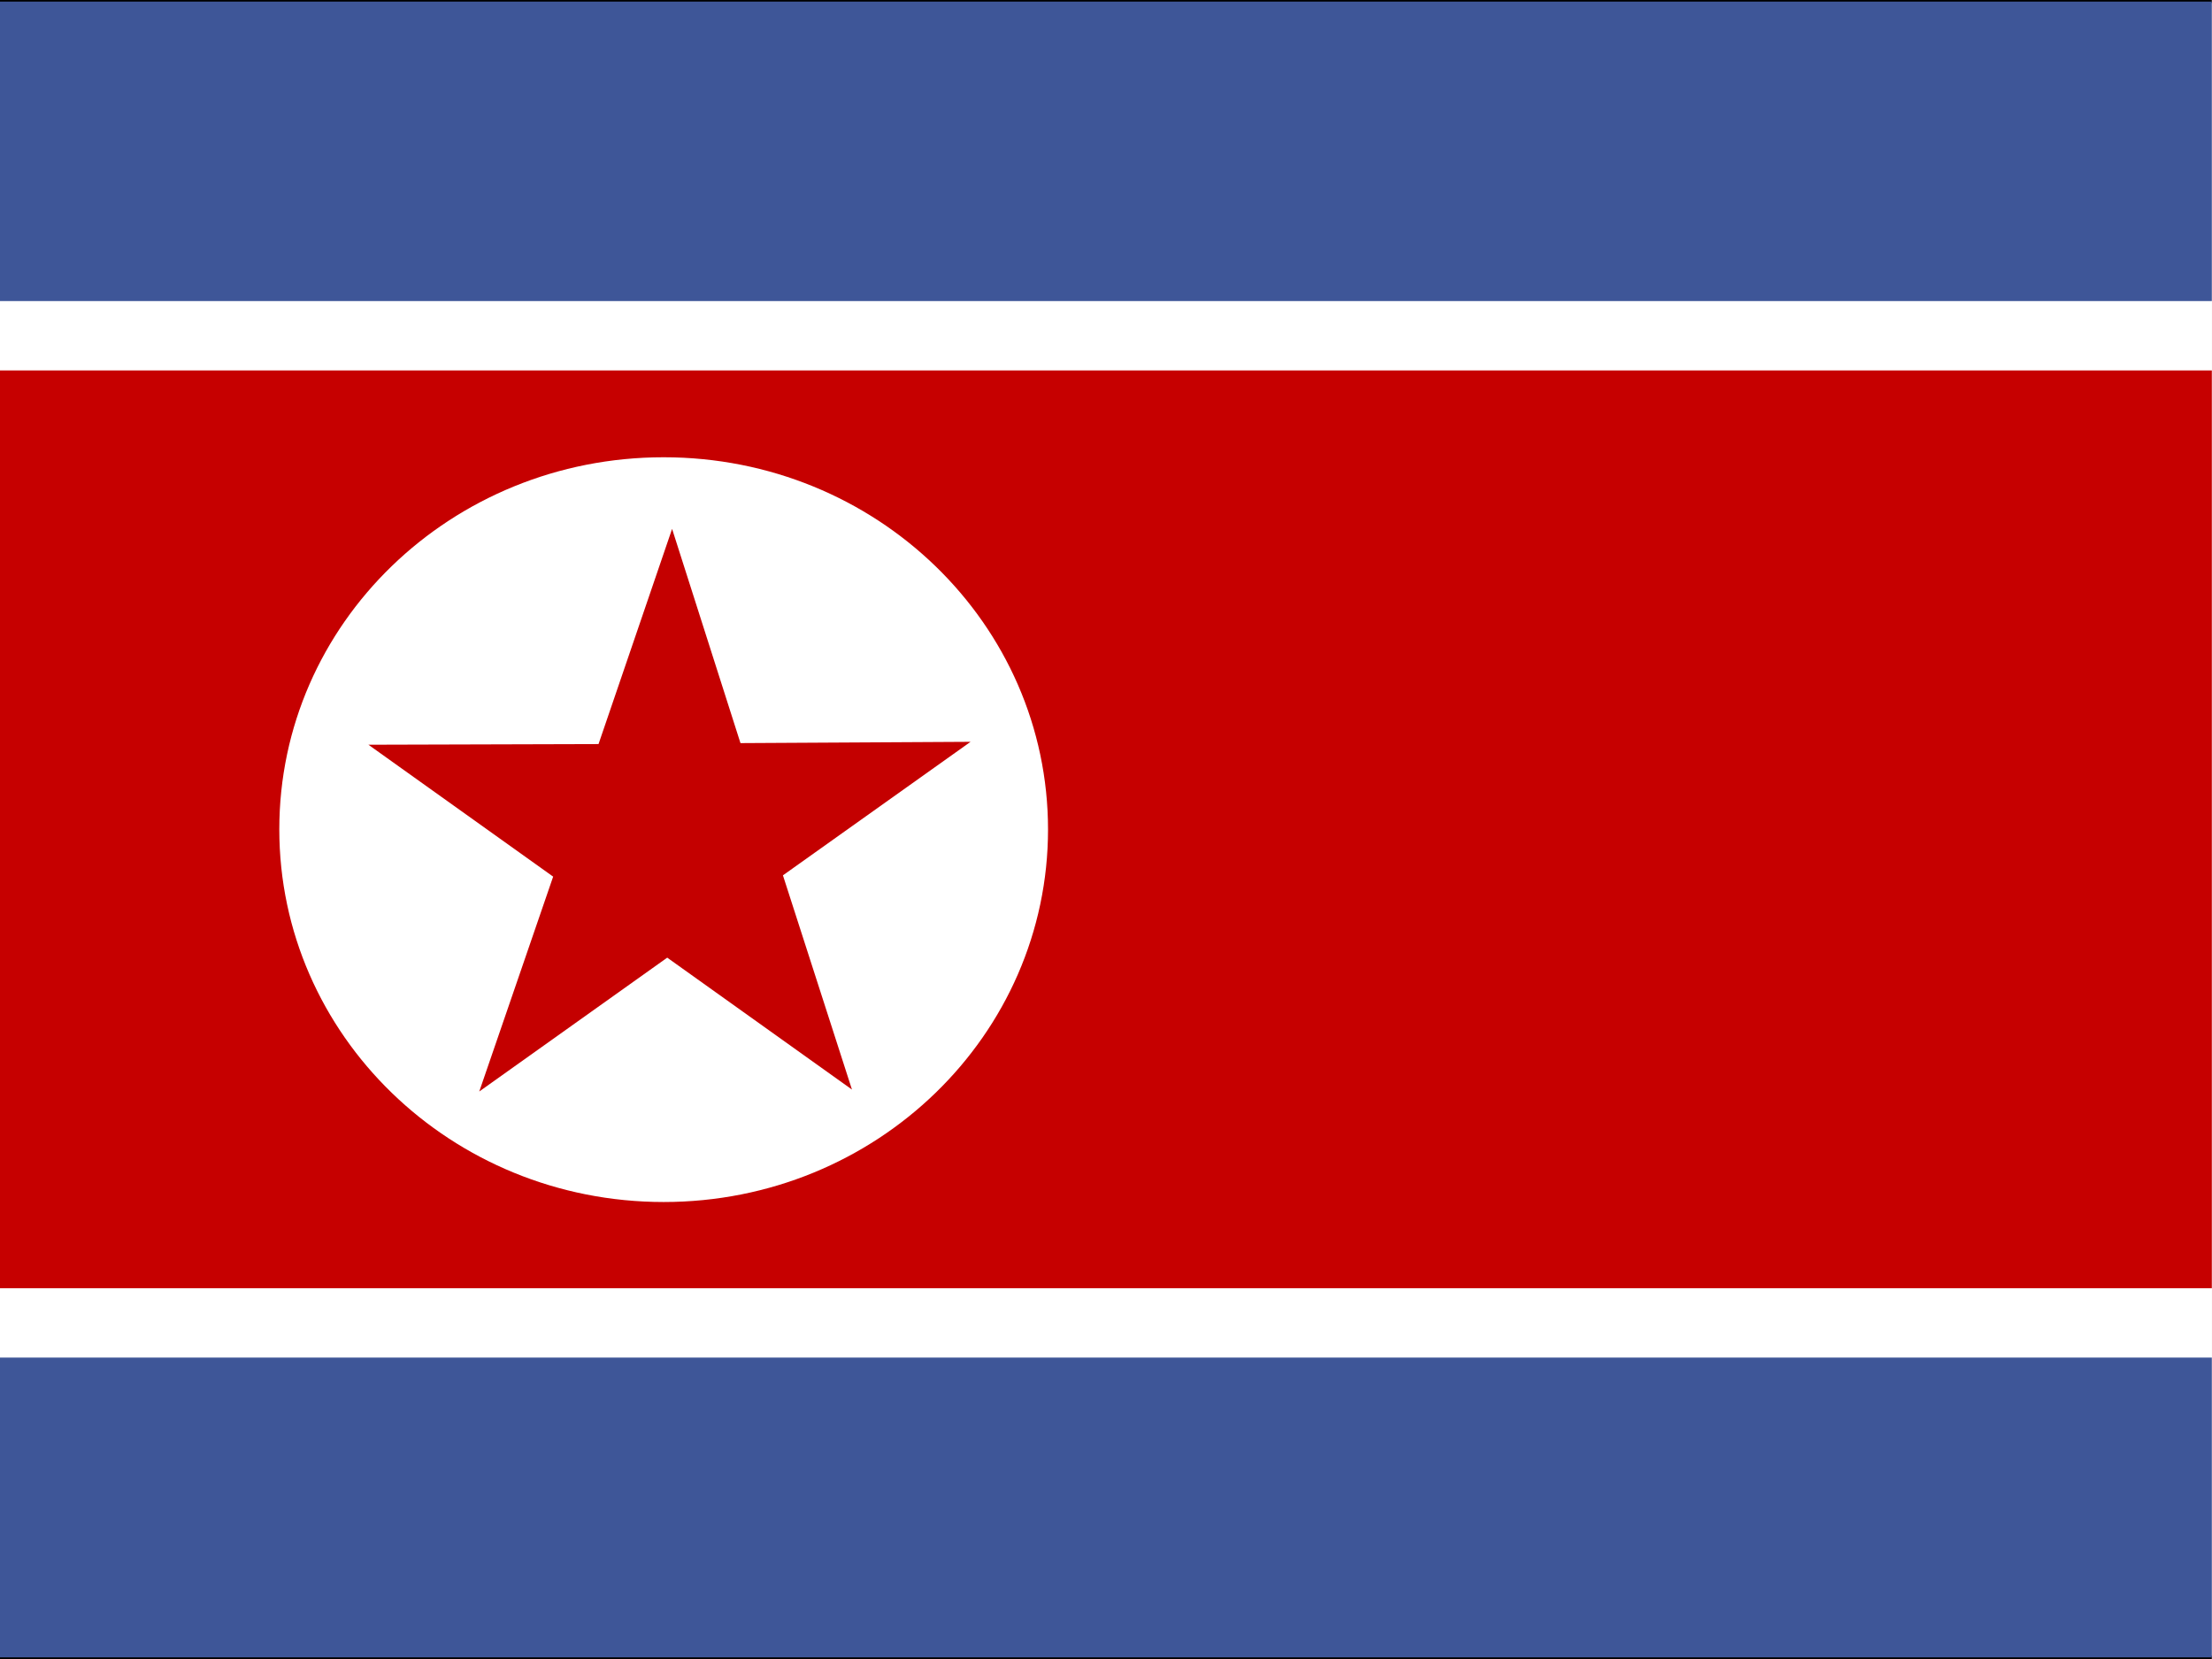
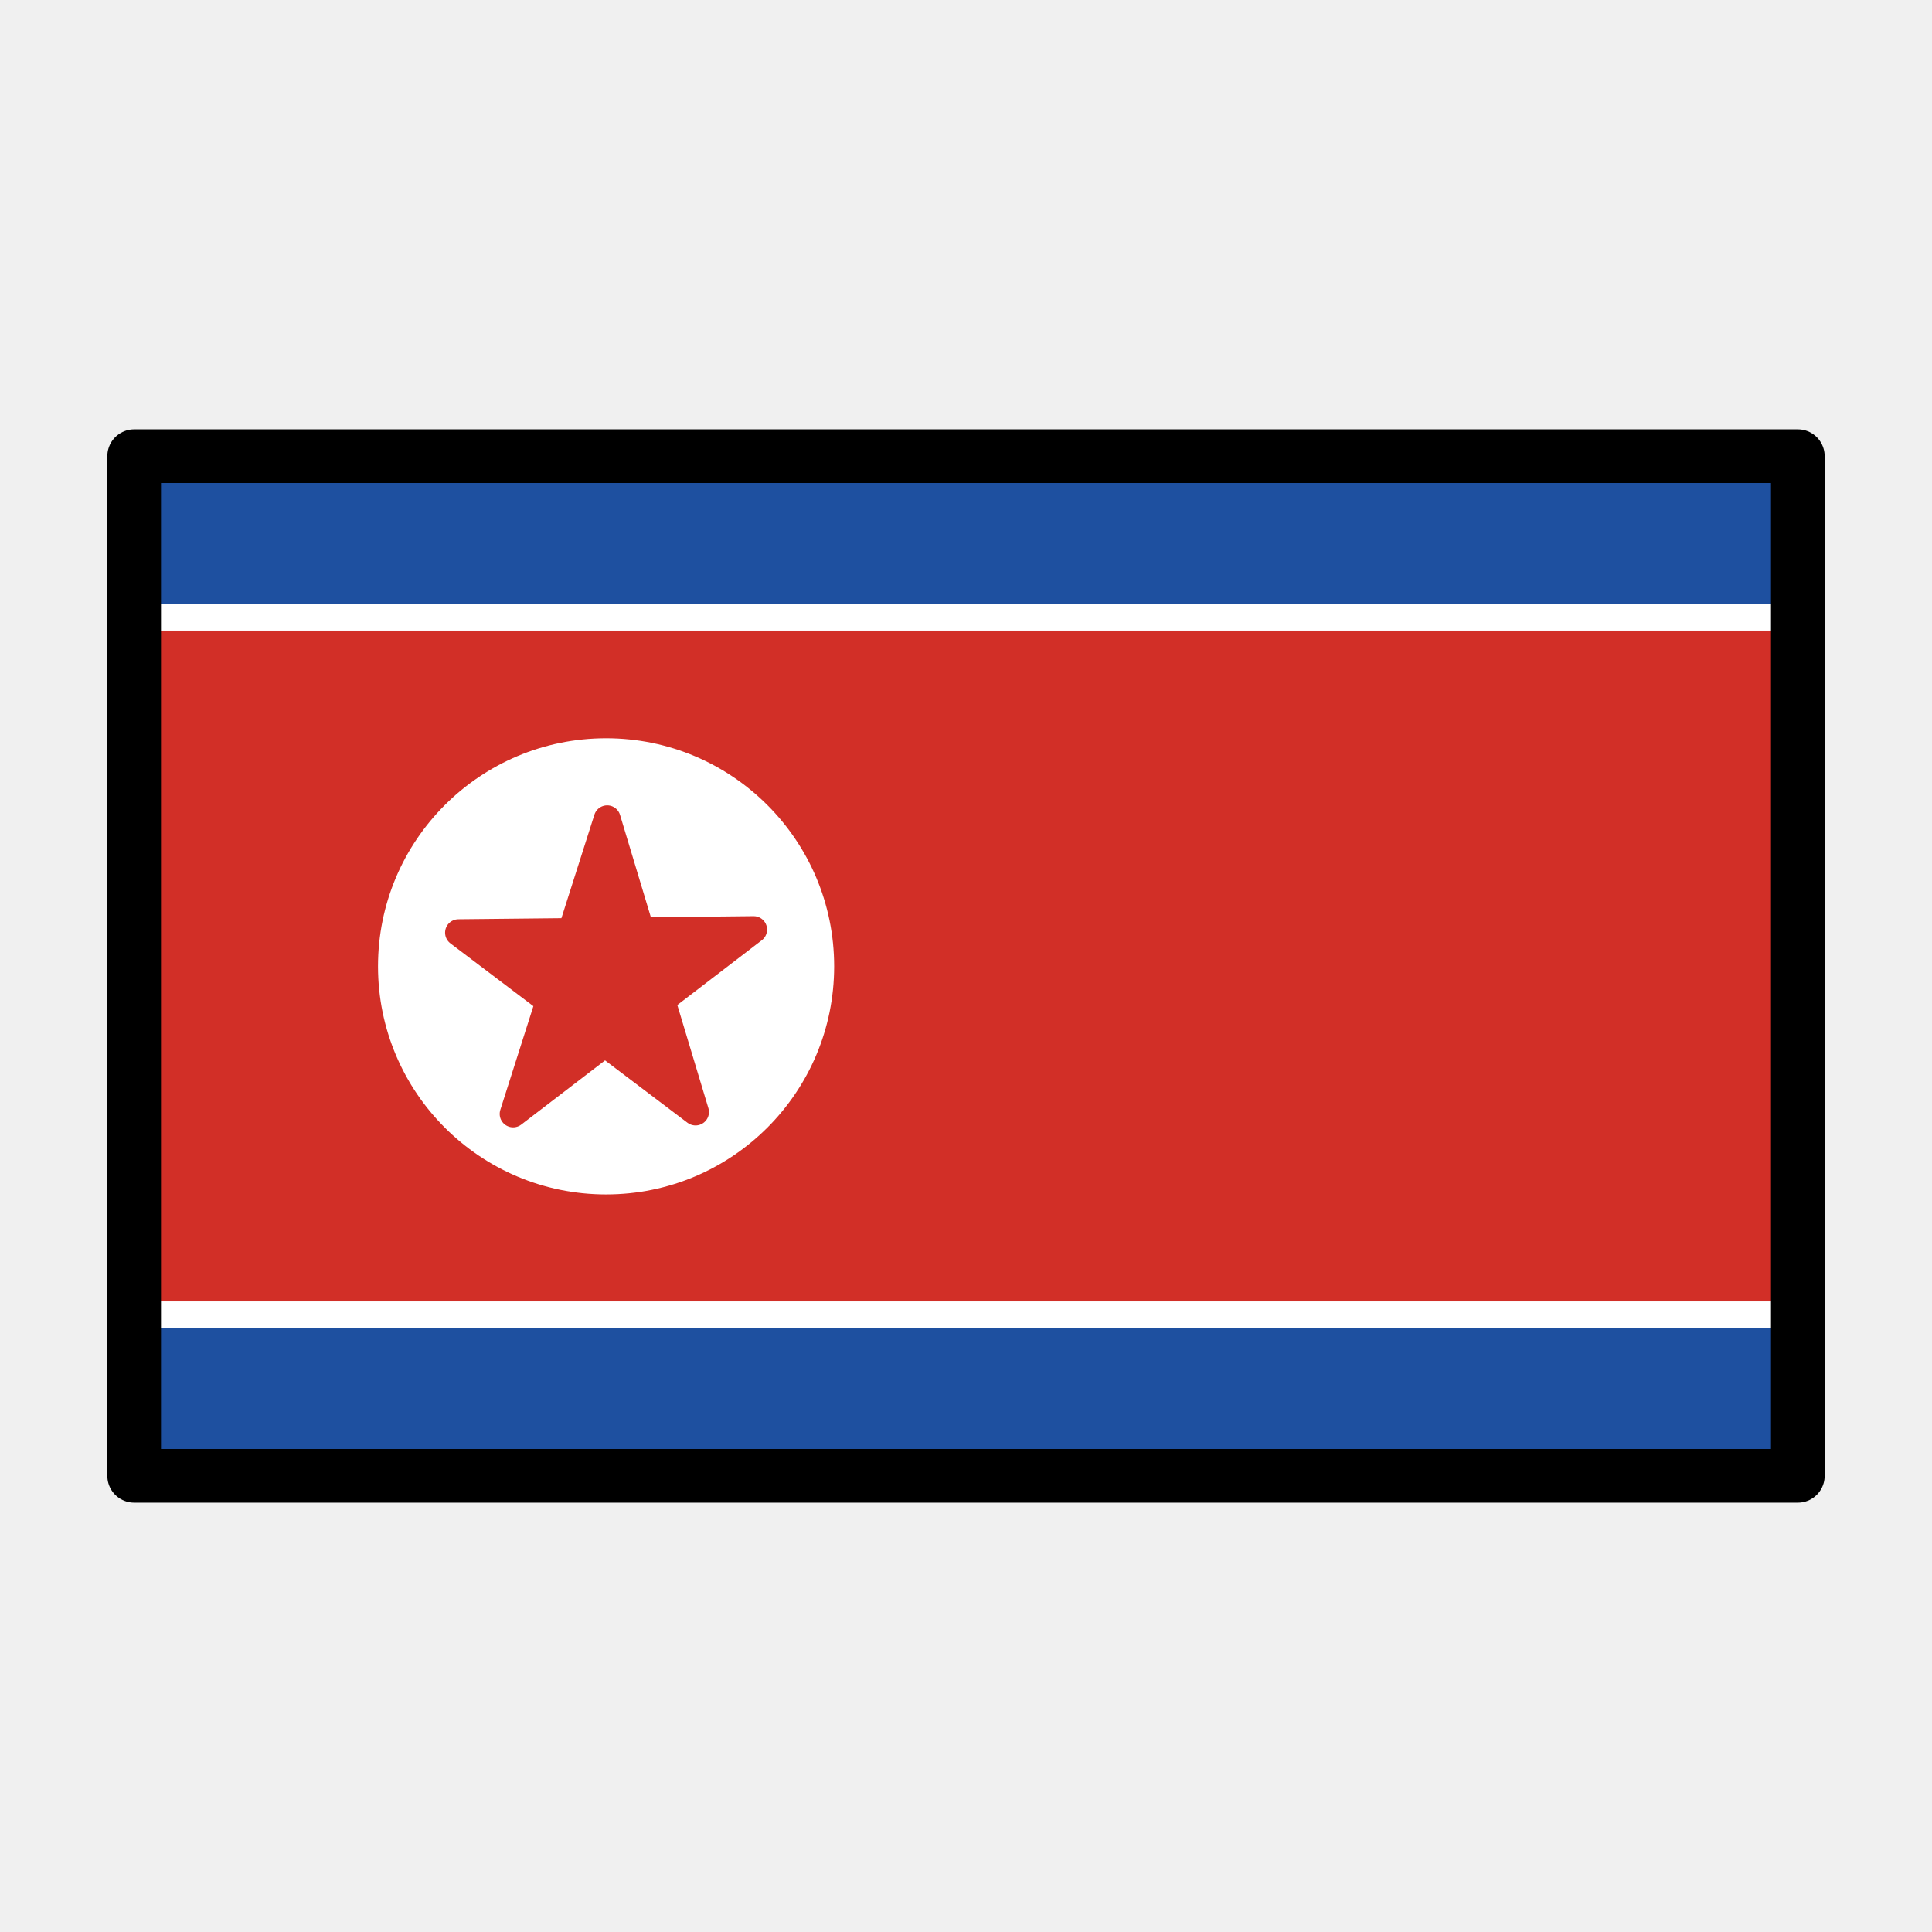
- <svg xmlns="http://www.w3.org/2000/svg" id="flag-icons-kp" viewBox="0 0 640 480">
-   <defs>
-     <clipPath id="kp-a">
-       <path fill-opacity=".7" d="M5 .1h682.6V512H5.1z" />
-     </clipPath>
-   </defs>
-   <g fill-rule="evenodd" clip-path="url(#kp-a)" transform="translate(-4.8 -.1)scale(.93768)">
-     <path fill="#fff" stroke="#000" d="M776 511.5H-76V.5h852z" />
-     <path fill="#3e5698" d="M776 419H-76v92.5h852z" />
-     <path fill="#c60000" d="M776 397.6H-76V114.4h852z" />
-     <path fill="#3e5698" d="M776 .6H-76V93h852z" />
-     <path fill="#fff" d="M328.5 256c0 63.5-53 115-118.6 115S91.3 319.5 91.3 256s53-114.8 118.6-114.8 118.6 51.4 118.6 114.9z" />
-     <path fill="#c40000" d="m175.8 270.6-57-40.7 71-.2 22.7-66.4 21.1 66.1 71-.4-57.9 41.2 21.3 66.1-57-40.7-58 41.3z" />
+ <svg xmlns="http://www.w3.org/2000/svg" id="emoji" viewBox="0 0 72 72">
+   <g id="color">
+     <rect x="5" y="17" width="62" height="38" fill="#d22f27" />
+     <circle cx="22.587" cy="36.013" r="8.5" fill="#fff" />
+     <polygon fill="#d22f27" stroke="#d22f27" stroke-linecap="round" stroke-linejoin="round" points="19.122 41.513 22.628 30.513 25.921 41.442 17.087 34.758 28.087 34.643 19.122 41.513" />
+     <rect x="5" y="49" width="62" height="6" fill="#1e50a0" stroke="#fff" stroke-miterlimit="10" />
+     <rect x="5" y="17" width="62" height="6" fill="#1e50a0" stroke="#fff" stroke-miterlimit="10" />
+   </g>
+   <g id="line">
+     <rect x="5" y="17" width="62" height="38" fill="none" stroke="#000" stroke-linecap="round" stroke-linejoin="round" stroke-width="2" />
  </g>
</svg>
